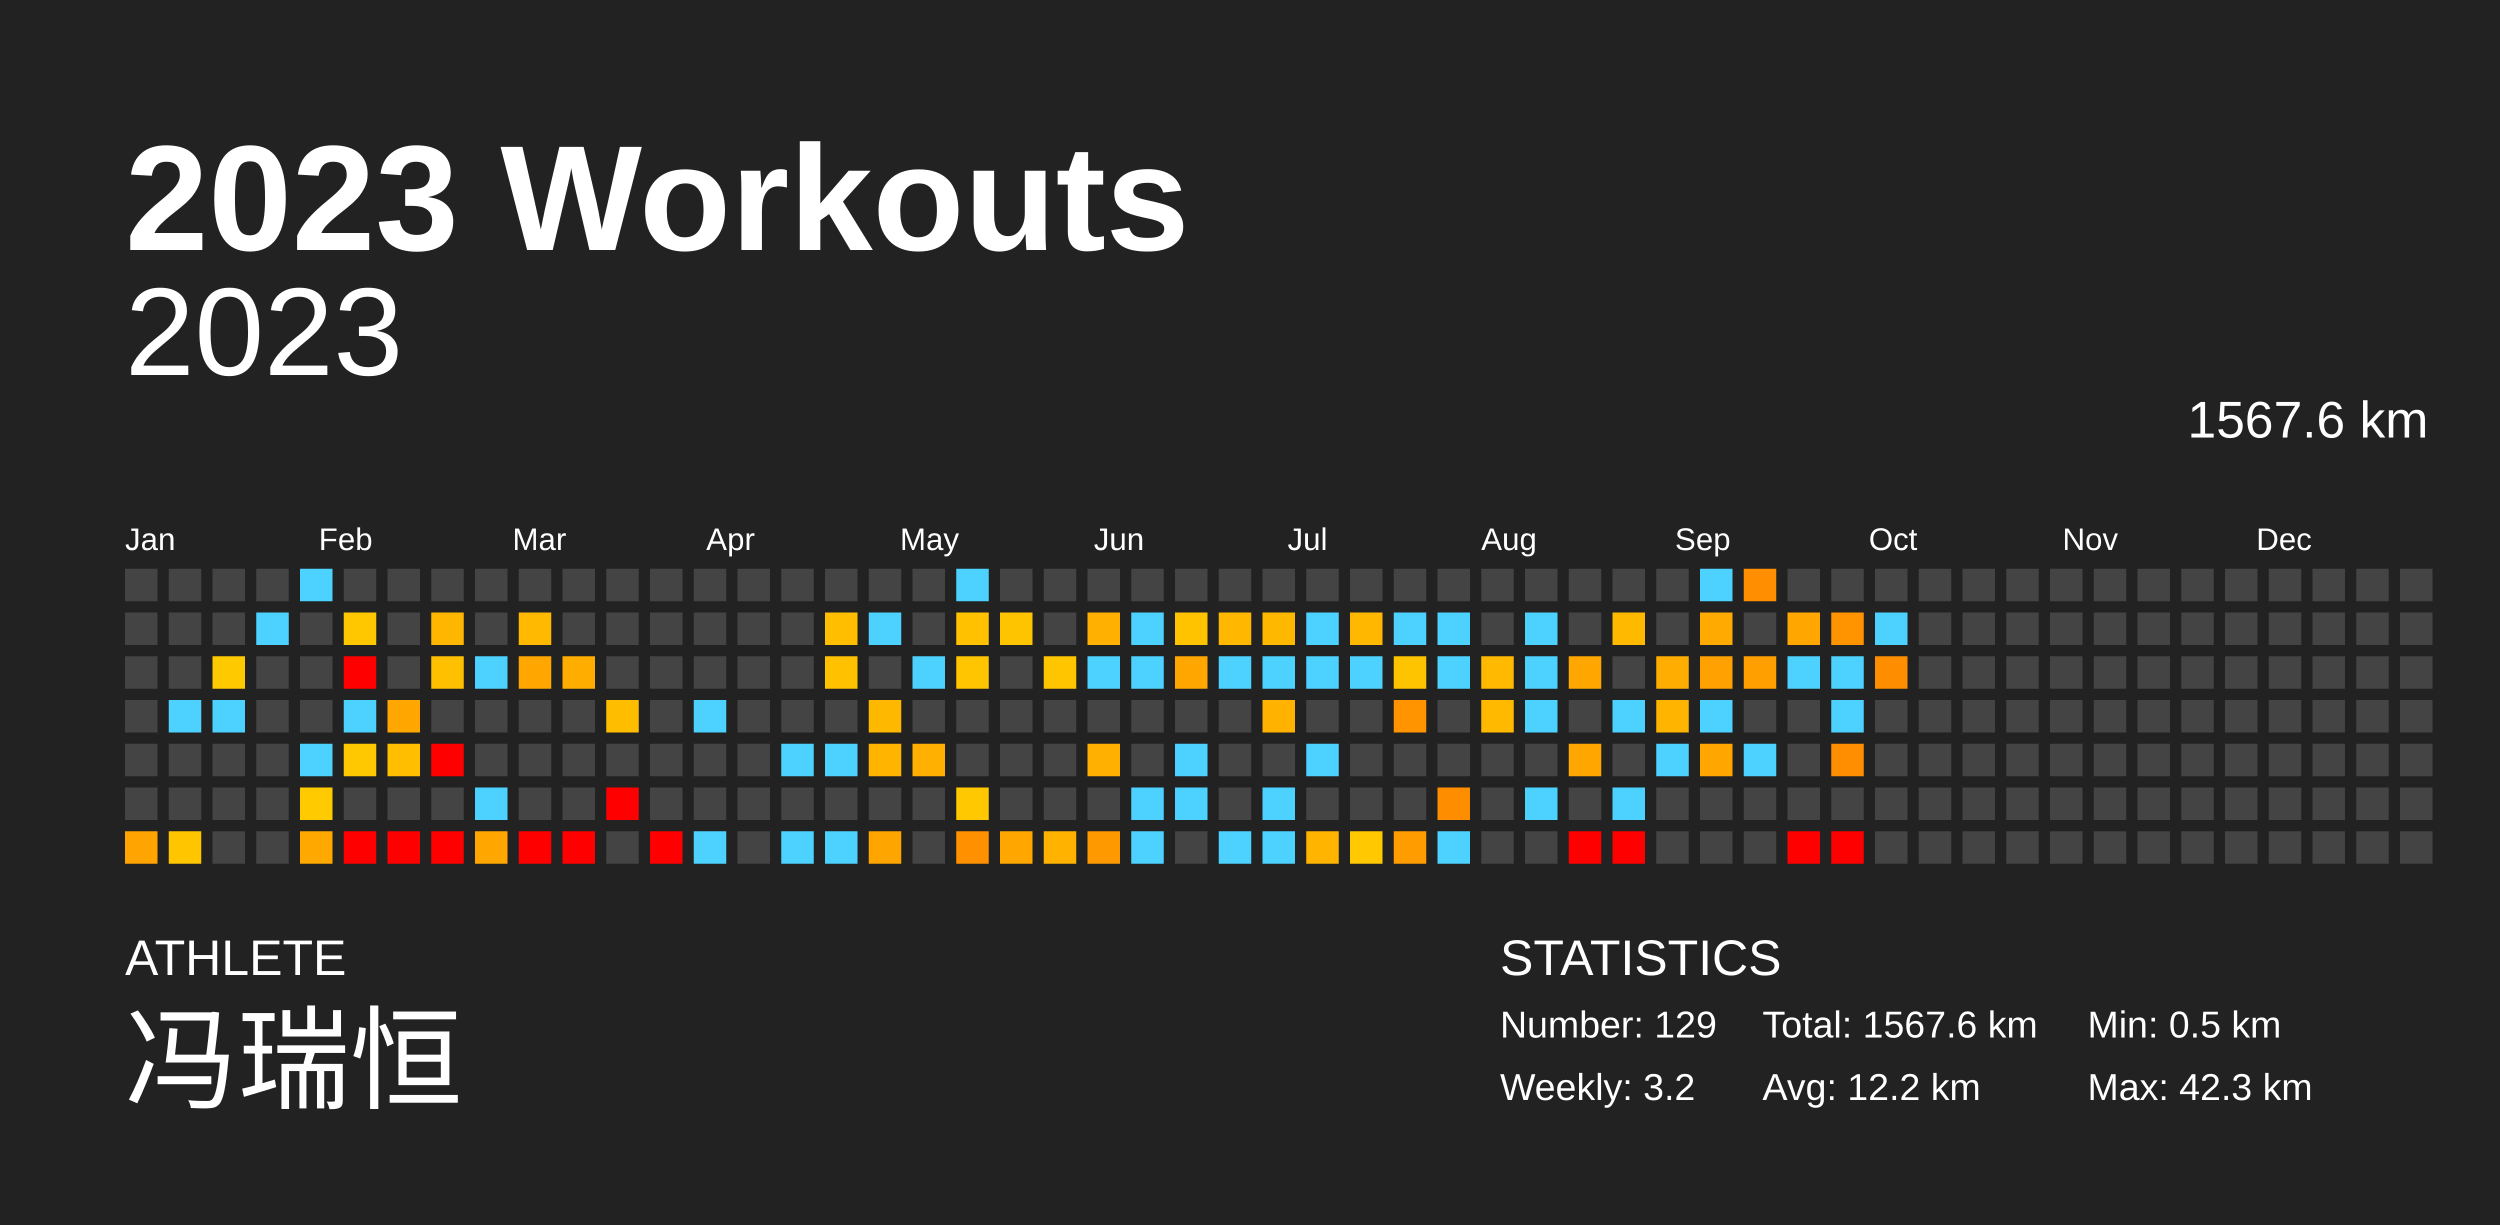
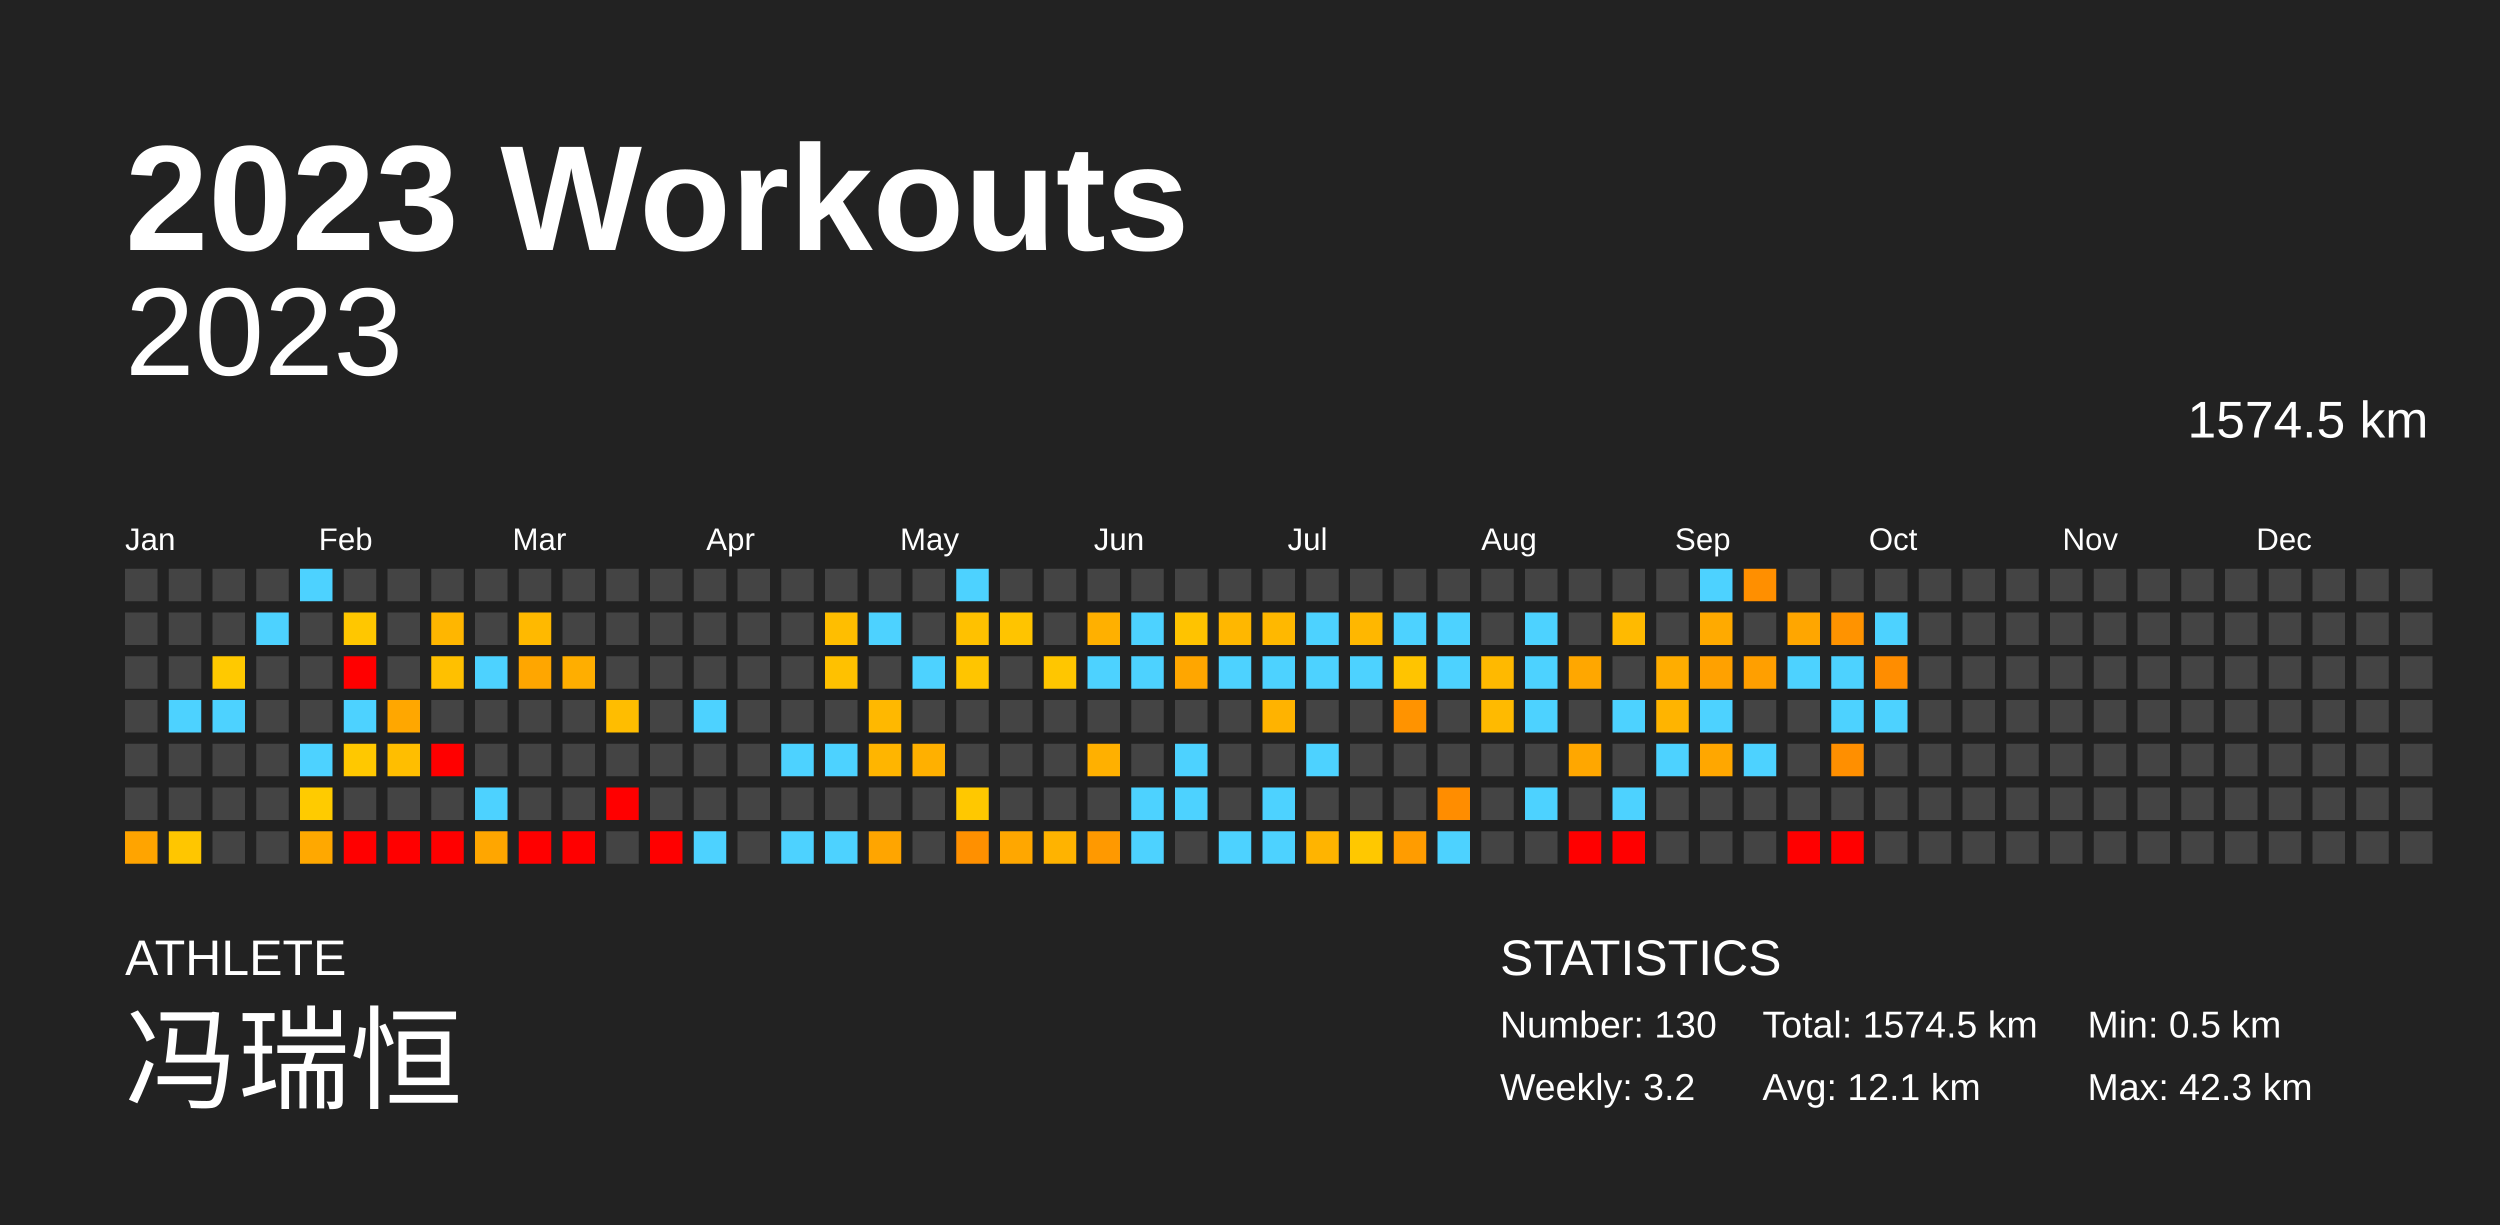
<svg xmlns="http://www.w3.org/2000/svg" baseProfile="full" height="98mm" version="1.1" viewBox="0,0,200,98" width="200mm">
  <defs />
  <rect fill="#222222" height="98" width="200" x="0" y="0" />
  <text fill="#FFFFFF" style="font-size:12px; font-family:Arial; font-weight:bold;" x="10" y="20">2023 Workouts</text>
  <text fill="#FFFFFF" style="font-size:4px; font-family:Arial" x="10" y="78">ATHLETE</text>
  <text fill="#FFFFFF" style="font-size:9px; font-family:Arial" x="10" y="88">冯瑞恒</text>
  <text fill="#FFFFFF" style="font-size:4px; font-family:Arial" x="120" y="78">STATISTICS</text>
-   <text fill="#FFFFFF" style="font-size:3px; font-family:Arial" x="120" y="83">Number: 129</text>
+   <text fill="#FFFFFF" style="font-size:3px; font-family:Arial" x="120" y="83">Number: 130</text>
  <text fill="#FFFFFF" style="font-size:3px; font-family:Arial" x="120" y="88">Weekly: 3.2</text>
-   <text fill="#FFFFFF" style="font-size:3px; font-family:Arial" x="141" y="83">Total: 1567.6 km</text>
-   <text fill="#FFFFFF" style="font-size:3px; font-family:Arial" x="141" y="88">Avg: 12.2 km</text>
+   <text fill="#FFFFFF" style="font-size:3px; font-family:Arial" x="141" y="83">Total: 1574.5 km</text>
+   <text fill="#FFFFFF" style="font-size:3px; font-family:Arial" x="141" y="88">Avg: 12.1 km</text>
  <text fill="#FFFFFF" style="font-size:3px; font-family:Arial" x="167" y="83">Min: 0.5 km</text>
  <text fill="#FFFFFF" style="font-size:3px; font-family:Arial" x="167" y="88">Max: 42.3 km</text>
  <text alignment-baseline="hanging" fill="#FFFFFF" style="font-size:10.0px; font-family:Arial;" x="10" y="30">2023</text>
-   <text alignment-baseline="hanging" fill="#FFFFFF" style="font-size:4.125px; font-family:Arial;" x="175" y="35">1567.6 km</text>
+   <text alignment-baseline="hanging" fill="#FFFFFF" style="font-size:4.125px; font-family:Arial;" x="175" y="35">1574.5 km</text>
  <text fill="#FFFFFF" style="font-size:2.5px; font-family:Arial" x="10.0" y="44">Jan</text>
  <text fill="#FFFFFF" style="font-size:2.5px; font-family:Arial" x="25.5" y="44">Feb</text>
  <text fill="#FFFFFF" style="font-size:2.5px; font-family:Arial" x="41.0" y="44">Mar</text>
  <text fill="#FFFFFF" style="font-size:2.5px; font-family:Arial" x="56.5" y="44">Apr</text>
  <text fill="#FFFFFF" style="font-size:2.5px; font-family:Arial" x="72.0" y="44">May</text>
  <text fill="#FFFFFF" style="font-size:2.5px; font-family:Arial" x="87.5" y="44">Jun</text>
  <text fill="#FFFFFF" style="font-size:2.5px; font-family:Arial" x="103.0" y="44">Jul</text>
  <text fill="#FFFFFF" style="font-size:2.5px; font-family:Arial" x="118.5" y="44">Aug</text>
  <text fill="#FFFFFF" style="font-size:2.5px; font-family:Arial" x="134.0" y="44">Sep</text>
  <text fill="#FFFFFF" style="font-size:2.5px; font-family:Arial" x="149.5" y="44">Oct</text>
  <text fill="#FFFFFF" style="font-size:2.5px; font-family:Arial" x="165.0" y="44">Nov</text>
  <text fill="#FFFFFF" style="font-size:2.5px; font-family:Arial" x="180.5" y="44">Dec</text>
  <rect fill="#444444" height="2.6" width="2.6" x="10.0" y="45.5" />
  <rect fill="#444444" height="2.6" width="2.6" x="10.0" y="49.0" />
  <rect fill="#444444" height="2.6" width="2.6" x="10.0" y="52.5" />
  <rect fill="#444444" height="2.6" width="2.6" x="10.0" y="56.0" />
  <rect fill="#444444" height="2.6" width="2.6" x="10.0" y="59.5" />
  <rect fill="#444444" height="2.6" width="2.6" x="10.0" y="63.0" />
  <rect fill="#ffa400" height="2.6" width="2.6" x="10.0" y="66.5" />
  <rect fill="#444444" height="2.6" width="2.6" x="13.5" y="45.5" />
  <rect fill="#444444" height="2.6" width="2.6" x="13.5" y="49.0" />
  <rect fill="#444444" height="2.6" width="2.6" x="13.5" y="52.5" />
  <rect fill="#4dd2ff" height="2.6" width="2.6" x="13.5" y="56.0" />
  <rect fill="#444444" height="2.6" width="2.6" x="13.5" y="59.5" />
  <rect fill="#444444" height="2.6" width="2.6" x="13.5" y="63.0" />
  <rect fill="#ffc600" height="2.6" width="2.6" x="13.5" y="66.5" />
  <rect fill="#444444" height="2.6" width="2.6" x="17.0" y="45.5" />
  <rect fill="#444444" height="2.6" width="2.6" x="17.0" y="49.0" />
  <rect fill="#ffc900" height="2.6" width="2.6" x="17.0" y="52.5" />
  <rect fill="#4dd2ff" height="2.6" width="2.6" x="17.0" y="56.0" />
  <rect fill="#444444" height="2.6" width="2.6" x="17.0" y="59.5" />
  <rect fill="#444444" height="2.6" width="2.6" x="17.0" y="63.0" />
  <rect fill="#444444" height="2.6" width="2.6" x="17.0" y="66.5" />
  <rect fill="#444444" height="2.6" width="2.6" x="20.5" y="45.5" />
  <rect fill="#4dd2ff" height="2.6" width="2.6" x="20.5" y="49.0" />
  <rect fill="#444444" height="2.6" width="2.6" x="20.5" y="52.5" />
  <rect fill="#444444" height="2.6" width="2.6" x="20.5" y="56.0" />
  <rect fill="#444444" height="2.6" width="2.6" x="20.5" y="59.5" />
  <rect fill="#444444" height="2.6" width="2.6" x="20.5" y="63.0" />
  <rect fill="#444444" height="2.6" width="2.6" x="20.5" y="66.5" />
  <rect fill="#4dd2ff" height="2.6" width="2.6" x="24.0" y="45.5" />
  <rect fill="#444444" height="2.6" width="2.6" x="24.0" y="49.0" />
  <rect fill="#444444" height="2.6" width="2.6" x="24.0" y="52.5" />
  <rect fill="#444444" height="2.6" width="2.6" x="24.0" y="56.0" />
  <rect fill="#4dd2ff" height="2.6" width="2.6" x="24.0" y="59.5" />
  <rect fill="#ffcb00" height="2.6" width="2.6" x="24.0" y="63.0" />
  <rect fill="#ffa800" height="2.6" width="2.6" x="24.0" y="66.5" />
  <rect fill="#444444" height="2.6" width="2.6" x="27.5" y="45.5" />
  <rect fill="#ffc700" height="2.6" width="2.6" x="27.5" y="49.0" />
  <rect fill="red" height="2.6" width="2.6" x="27.5" y="52.5" />
  <rect fill="#4dd2ff" height="2.6" width="2.6" x="27.5" y="56.0" />
  <rect fill="#ffc800" height="2.6" width="2.6" x="27.5" y="59.5" />
  <rect fill="#444444" height="2.6" width="2.6" x="27.5" y="63.0" />
  <rect fill="red" height="2.6" width="2.6" x="27.5" y="66.5" />
  <rect fill="#444444" height="2.6" width="2.6" x="31.0" y="45.5" />
  <rect fill="#444444" height="2.6" width="2.6" x="31.0" y="49.0" />
  <rect fill="#444444" height="2.6" width="2.6" x="31.0" y="52.5" />
  <rect fill="#ffa700" height="2.6" width="2.6" x="31.0" y="56.0" />
  <rect fill="#ffbe00" height="2.6" width="2.6" x="31.0" y="59.5" />
  <rect fill="#444444" height="2.6" width="2.6" x="31.0" y="63.0" />
  <rect fill="red" height="2.6" width="2.6" x="31.0" y="66.5" />
  <rect fill="#444444" height="2.6" width="2.6" x="34.5" y="45.5" />
  <rect fill="#ffb600" height="2.6" width="2.6" x="34.5" y="49.0" />
  <rect fill="#ffc000" height="2.6" width="2.6" x="34.5" y="52.5" />
  <rect fill="#444444" height="2.6" width="2.6" x="34.5" y="56.0" />
  <rect fill="red" height="2.6" width="2.6" x="34.5" y="59.5" />
  <rect fill="#444444" height="2.6" width="2.6" x="34.5" y="63.0" />
  <rect fill="red" height="2.6" width="2.6" x="34.5" y="66.5" />
  <rect fill="#444444" height="2.6" width="2.6" x="38.0" y="45.5" />
  <rect fill="#444444" height="2.6" width="2.6" x="38.0" y="49.0" />
  <rect fill="#4dd2ff" height="2.6" width="2.6" x="38.0" y="52.5" />
  <rect fill="#444444" height="2.6" width="2.6" x="38.0" y="56.0" />
  <rect fill="#444444" height="2.6" width="2.6" x="38.0" y="59.5" />
  <rect fill="#4dd2ff" height="2.6" width="2.6" x="38.0" y="63.0" />
  <rect fill="#ffa600" height="2.6" width="2.6" x="38.0" y="66.5" />
  <rect fill="#444444" height="2.6" width="2.6" x="41.5" y="45.5" />
  <rect fill="#ffb900" height="2.6" width="2.6" x="41.5" y="49.0" />
  <rect fill="#ffa600" height="2.6" width="2.6" x="41.5" y="52.5" />
  <rect fill="#444444" height="2.6" width="2.6" x="41.5" y="56.0" />
  <rect fill="#444444" height="2.6" width="2.6" x="41.5" y="59.5" />
  <rect fill="#444444" height="2.6" width="2.6" x="41.5" y="63.0" />
  <rect fill="red" height="2.6" width="2.6" x="41.5" y="66.5" />
  <rect fill="#444444" height="2.6" width="2.6" x="45.0" y="45.5" />
  <rect fill="#444444" height="2.6" width="2.6" x="45.0" y="49.0" />
  <rect fill="#ffae00" height="2.6" width="2.6" x="45.0" y="52.5" />
  <rect fill="#444444" height="2.6" width="2.6" x="45.0" y="56.0" />
  <rect fill="#444444" height="2.6" width="2.6" x="45.0" y="59.5" />
  <rect fill="#444444" height="2.6" width="2.6" x="45.0" y="63.0" />
  <rect fill="red" height="2.6" width="2.6" x="45.0" y="66.5" />
  <rect fill="#444444" height="2.6" width="2.6" x="48.5" y="45.5" />
  <rect fill="#444444" height="2.6" width="2.6" x="48.5" y="49.0" />
  <rect fill="#444444" height="2.6" width="2.6" x="48.5" y="52.5" />
  <rect fill="#ffbd00" height="2.6" width="2.6" x="48.5" y="56.0" />
  <rect fill="#444444" height="2.6" width="2.6" x="48.5" y="59.5" />
  <rect fill="red" height="2.6" width="2.6" x="48.5" y="63.0" />
  <rect fill="#444444" height="2.6" width="2.6" x="48.5" y="66.5" />
  <rect fill="#444444" height="2.6" width="2.6" x="52.0" y="45.5" />
  <rect fill="#444444" height="2.6" width="2.6" x="52.0" y="49.0" />
  <rect fill="#444444" height="2.6" width="2.6" x="52.0" y="52.5" />
  <rect fill="#444444" height="2.6" width="2.6" x="52.0" y="56.0" />
  <rect fill="#444444" height="2.6" width="2.6" x="52.0" y="59.5" />
  <rect fill="#444444" height="2.6" width="2.6" x="52.0" y="63.0" />
  <rect fill="red" height="2.6" width="2.6" x="52.0" y="66.5" />
  <rect fill="#444444" height="2.6" width="2.6" x="55.5" y="45.5" />
  <rect fill="#444444" height="2.6" width="2.6" x="55.5" y="49.0" />
  <rect fill="#444444" height="2.6" width="2.6" x="55.5" y="52.5" />
  <rect fill="#4dd2ff" height="2.6" width="2.6" x="55.5" y="56.0" />
  <rect fill="#444444" height="2.6" width="2.6" x="55.5" y="59.5" />
  <rect fill="#444444" height="2.6" width="2.6" x="55.5" y="63.0" />
  <rect fill="#4dd2ff" height="2.6" width="2.6" x="55.5" y="66.5" />
  <rect fill="#444444" height="2.6" width="2.6" x="59.0" y="45.5" />
  <rect fill="#444444" height="2.6" width="2.6" x="59.0" y="49.0" />
  <rect fill="#444444" height="2.6" width="2.6" x="59.0" y="52.5" />
  <rect fill="#444444" height="2.6" width="2.6" x="59.0" y="56.0" />
  <rect fill="#444444" height="2.6" width="2.6" x="59.0" y="59.5" />
  <rect fill="#444444" height="2.6" width="2.6" x="59.0" y="63.0" />
  <rect fill="#444444" height="2.6" width="2.6" x="59.0" y="66.5" />
  <rect fill="#444444" height="2.6" width="2.6" x="62.5" y="45.5" />
  <rect fill="#444444" height="2.6" width="2.6" x="62.5" y="49.0" />
  <rect fill="#444444" height="2.6" width="2.6" x="62.5" y="52.5" />
  <rect fill="#444444" height="2.6" width="2.6" x="62.5" y="56.0" />
  <rect fill="#4dd2ff" height="2.6" width="2.6" x="62.5" y="59.5" />
  <rect fill="#444444" height="2.6" width="2.6" x="62.5" y="63.0" />
  <rect fill="#4dd2ff" height="2.6" width="2.6" x="62.5" y="66.5" />
  <rect fill="#444444" height="2.6" width="2.6" x="66.0" y="45.5" />
  <rect fill="#ffbe00" height="2.6" width="2.6" x="66.0" y="49.0" />
  <rect fill="#ffc100" height="2.6" width="2.6" x="66.0" y="52.5" />
  <rect fill="#444444" height="2.6" width="2.6" x="66.0" y="56.0" />
  <rect fill="#4dd2ff" height="2.6" width="2.6" x="66.0" y="59.5" />
  <rect fill="#444444" height="2.6" width="2.6" x="66.0" y="63.0" />
  <rect fill="#4dd2ff" height="2.6" width="2.6" x="66.0" y="66.5" />
  <rect fill="#444444" height="2.6" width="2.6" x="69.5" y="45.5" />
  <rect fill="#4dd2ff" height="2.6" width="2.6" x="69.5" y="49.0" />
  <rect fill="#444444" height="2.6" width="2.6" x="69.5" y="52.5" />
  <rect fill="#ffb800" height="2.6" width="2.6" x="69.5" y="56.0" />
  <rect fill="#ffb500" height="2.6" width="2.6" x="69.5" y="59.5" />
  <rect fill="#444444" height="2.6" width="2.6" x="69.5" y="63.0" />
  <rect fill="#ffa500" height="2.6" width="2.6" x="69.5" y="66.5" />
  <rect fill="#444444" height="2.6" width="2.6" x="73.0" y="45.5" />
  <rect fill="#444444" height="2.6" width="2.6" x="73.0" y="49.0" />
  <rect fill="#4dd2ff" height="2.6" width="2.6" x="73.0" y="52.5" />
  <rect fill="#444444" height="2.6" width="2.6" x="73.0" y="56.0" />
  <rect fill="#ffb000" height="2.6" width="2.6" x="73.0" y="59.5" />
  <rect fill="#444444" height="2.6" width="2.6" x="73.0" y="63.0" />
  <rect fill="#444444" height="2.6" width="2.6" x="73.0" y="66.5" />
  <rect fill="#4dd2ff" height="2.6" width="2.6" x="76.5" y="45.5" />
  <rect fill="#ffc100" height="2.6" width="2.6" x="76.5" y="49.0" />
  <rect fill="#ffc500" height="2.6" width="2.6" x="76.5" y="52.5" />
  <rect fill="#444444" height="2.6" width="2.6" x="76.5" y="56.0" />
  <rect fill="#444444" height="2.6" width="2.6" x="76.5" y="59.5" />
  <rect fill="#ffc800" height="2.6" width="2.6" x="76.5" y="63.0" />
  <rect fill="#ff9000" height="2.6" width="2.6" x="76.5" y="66.5" />
  <rect fill="#444444" height="2.6" width="2.6" x="80.0" y="45.5" />
  <rect fill="#ffc400" height="2.6" width="2.6" x="80.0" y="49.0" />
  <rect fill="#444444" height="2.6" width="2.6" x="80.0" y="52.5" />
  <rect fill="#444444" height="2.6" width="2.6" x="80.0" y="56.0" />
  <rect fill="#444444" height="2.6" width="2.6" x="80.0" y="59.5" />
  <rect fill="#444444" height="2.6" width="2.6" x="80.0" y="63.0" />
  <rect fill="#ffa700" height="2.6" width="2.6" x="80.0" y="66.5" />
  <rect fill="#444444" height="2.6" width="2.6" x="83.5" y="45.5" />
  <rect fill="#444444" height="2.6" width="2.6" x="83.5" y="49.0" />
  <rect fill="#ffc600" height="2.6" width="2.6" x="83.5" y="52.5" />
  <rect fill="#444444" height="2.6" width="2.6" x="83.5" y="56.0" />
  <rect fill="#444444" height="2.6" width="2.6" x="83.5" y="59.5" />
  <rect fill="#444444" height="2.6" width="2.6" x="83.5" y="63.0" />
  <rect fill="#ffb300" height="2.6" width="2.6" x="83.5" y="66.5" />
  <rect fill="#444444" height="2.6" width="2.6" x="87.0" y="45.5" />
  <rect fill="#ffb000" height="2.6" width="2.6" x="87.0" y="49.0" />
  <rect fill="#4dd2ff" height="2.6" width="2.6" x="87.0" y="52.5" />
  <rect fill="#444444" height="2.6" width="2.6" x="87.0" y="56.0" />
  <rect fill="#ffb000" height="2.6" width="2.6" x="87.0" y="59.5" />
  <rect fill="#444444" height="2.6" width="2.6" x="87.0" y="63.0" />
  <rect fill="#ff9900" height="2.6" width="2.6" x="87.0" y="66.5" />
  <rect fill="#444444" height="2.6" width="2.6" x="90.5" y="45.5" />
  <rect fill="#4dd2ff" height="2.6" width="2.6" x="90.5" y="49.0" />
  <rect fill="#4dd2ff" height="2.6" width="2.6" x="90.5" y="52.5" />
  <rect fill="#444444" height="2.6" width="2.6" x="90.5" y="56.0" />
  <rect fill="#444444" height="2.6" width="2.6" x="90.5" y="59.5" />
  <rect fill="#4dd2ff" height="2.6" width="2.6" x="90.5" y="63.0" />
  <rect fill="#4dd2ff" height="2.6" width="2.6" x="90.5" y="66.5" />
  <rect fill="#444444" height="2.6" width="2.6" x="94.0" y="45.5" />
  <rect fill="#ffc300" height="2.6" width="2.6" x="94.0" y="49.0" />
  <rect fill="#ffa600" height="2.6" width="2.6" x="94.0" y="52.5" />
  <rect fill="#444444" height="2.6" width="2.6" x="94.0" y="56.0" />
  <rect fill="#4dd2ff" height="2.6" width="2.6" x="94.0" y="59.5" />
  <rect fill="#4dd2ff" height="2.6" width="2.6" x="94.0" y="63.0" />
  <rect fill="#444444" height="2.6" width="2.6" x="94.0" y="66.5" />
  <rect fill="#444444" height="2.6" width="2.6" x="97.5" y="45.5" />
  <rect fill="#ffb700" height="2.6" width="2.6" x="97.5" y="49.0" />
  <rect fill="#4dd2ff" height="2.6" width="2.6" x="97.5" y="52.5" />
  <rect fill="#444444" height="2.6" width="2.6" x="97.5" y="56.0" />
  <rect fill="#444444" height="2.6" width="2.6" x="97.5" y="59.5" />
  <rect fill="#444444" height="2.6" width="2.6" x="97.5" y="63.0" />
  <rect fill="#4dd2ff" height="2.6" width="2.6" x="97.5" y="66.5" />
  <rect fill="#444444" height="2.6" width="2.6" x="101.0" y="45.5" />
  <rect fill="#ffb800" height="2.6" width="2.6" x="101.0" y="49.0" />
  <rect fill="#4dd2ff" height="2.6" width="2.6" x="101.0" y="52.5" />
  <rect fill="#ffb300" height="2.6" width="2.6" x="101.0" y="56.0" />
  <rect fill="#444444" height="2.6" width="2.6" x="101.0" y="59.5" />
  <rect fill="#4dd2ff" height="2.6" width="2.6" x="101.0" y="63.0" />
  <rect fill="#4dd2ff" height="2.6" width="2.6" x="101.0" y="66.5" />
  <rect fill="#444444" height="2.6" width="2.6" x="104.5" y="45.5" />
  <rect fill="#4dd2ff" height="2.6" width="2.6" x="104.5" y="49.0" />
  <rect fill="#4dd2ff" height="2.6" width="2.6" x="104.5" y="52.5" />
  <rect fill="#444444" height="2.6" width="2.6" x="104.5" y="56.0" />
  <rect fill="#4dd2ff" height="2.6" width="2.6" x="104.5" y="59.5" />
  <rect fill="#444444" height="2.6" width="2.6" x="104.5" y="63.0" />
  <rect fill="#ffb400" height="2.6" width="2.6" x="104.5" y="66.5" />
  <rect fill="#444444" height="2.6" width="2.6" x="108.0" y="45.5" />
  <rect fill="#ffb700" height="2.6" width="2.6" x="108.0" y="49.0" />
  <rect fill="#4dd2ff" height="2.6" width="2.6" x="108.0" y="52.5" />
  <rect fill="#444444" height="2.6" width="2.6" x="108.0" y="56.0" />
  <rect fill="#444444" height="2.6" width="2.6" x="108.0" y="59.5" />
  <rect fill="#444444" height="2.6" width="2.6" x="108.0" y="63.0" />
  <rect fill="#ffc800" height="2.6" width="2.6" x="108.0" y="66.5" />
  <rect fill="#444444" height="2.6" width="2.6" x="111.5" y="45.5" />
  <rect fill="#4dd2ff" height="2.6" width="2.6" x="111.5" y="49.0" />
  <rect fill="#ffc400" height="2.6" width="2.6" x="111.5" y="52.5" />
  <rect fill="#ff9300" height="2.6" width="2.6" x="111.5" y="56.0" />
  <rect fill="#444444" height="2.6" width="2.6" x="111.5" y="59.5" />
  <rect fill="#444444" height="2.6" width="2.6" x="111.5" y="63.0" />
  <rect fill="#ff9c00" height="2.6" width="2.6" x="111.5" y="66.5" />
  <rect fill="#444444" height="2.6" width="2.6" x="115.0" y="45.5" />
  <rect fill="#4dd2ff" height="2.6" width="2.6" x="115.0" y="49.0" />
  <rect fill="#4dd2ff" height="2.6" width="2.6" x="115.0" y="52.5" />
  <rect fill="#444444" height="2.6" width="2.6" x="115.0" y="56.0" />
  <rect fill="#444444" height="2.6" width="2.6" x="115.0" y="59.5" />
  <rect fill="#ff8d00" height="2.6" width="2.6" x="115.0" y="63.0" />
  <rect fill="#4dd2ff" height="2.6" width="2.6" x="115.0" y="66.5" />
  <rect fill="#444444" height="2.6" width="2.6" x="118.5" y="45.5" />
  <rect fill="#444444" height="2.6" width="2.6" x="118.5" y="49.0" />
  <rect fill="#ffb900" height="2.6" width="2.6" x="118.5" y="52.5" />
  <rect fill="#ffba00" height="2.6" width="2.6" x="118.5" y="56.0" />
  <rect fill="#444444" height="2.6" width="2.6" x="118.5" y="59.5" />
  <rect fill="#444444" height="2.6" width="2.6" x="118.5" y="63.0" />
  <rect fill="#444444" height="2.6" width="2.6" x="118.5" y="66.5" />
  <rect fill="#444444" height="2.6" width="2.6" x="122.0" y="45.5" />
  <rect fill="#4dd2ff" height="2.6" width="2.6" x="122.0" y="49.0" />
  <rect fill="#4dd2ff" height="2.6" width="2.6" x="122.0" y="52.5" />
  <rect fill="#4dd2ff" height="2.6" width="2.6" x="122.0" y="56.0" />
  <rect fill="#444444" height="2.6" width="2.6" x="122.0" y="59.5" />
  <rect fill="#4dd2ff" height="2.6" width="2.6" x="122.0" y="63.0" />
  <rect fill="#444444" height="2.6" width="2.6" x="122.0" y="66.5" />
  <rect fill="#444444" height="2.6" width="2.6" x="125.5" y="45.5" />
  <rect fill="#444444" height="2.6" width="2.6" x="125.5" y="49.0" />
  <rect fill="#ffa700" height="2.6" width="2.6" x="125.5" y="52.5" />
  <rect fill="#444444" height="2.6" width="2.6" x="125.5" y="56.0" />
  <rect fill="#ffa700" height="2.6" width="2.6" x="125.5" y="59.5" />
  <rect fill="#444444" height="2.6" width="2.6" x="125.5" y="63.0" />
  <rect fill="red" height="2.6" width="2.6" x="125.5" y="66.5" />
  <rect fill="#444444" height="2.6" width="2.6" x="129.0" y="45.5" />
  <rect fill="#ffba00" height="2.6" width="2.6" x="129.0" y="49.0" />
  <rect fill="#444444" height="2.6" width="2.6" x="129.0" y="52.5" />
  <rect fill="#4dd2ff" height="2.6" width="2.6" x="129.0" y="56.0" />
  <rect fill="#444444" height="2.6" width="2.6" x="129.0" y="59.5" />
  <rect fill="#4dd2ff" height="2.6" width="2.6" x="129.0" y="63.0" />
  <rect fill="red" height="2.6" width="2.6" x="129.0" y="66.5" />
  <rect fill="#444444" height="2.6" width="2.6" x="132.5" y="45.5" />
  <rect fill="#444444" height="2.6" width="2.6" x="132.5" y="49.0" />
  <rect fill="#ffad00" height="2.6" width="2.6" x="132.5" y="52.5" />
  <rect fill="#ffb400" height="2.6" width="2.6" x="132.5" y="56.0" />
  <rect fill="#4dd2ff" height="2.6" width="2.6" x="132.5" y="59.5" />
  <rect fill="#444444" height="2.6" width="2.6" x="132.5" y="63.0" />
  <rect fill="#444444" height="2.6" width="2.6" x="132.5" y="66.5" />
  <rect fill="#4dd2ff" height="2.6" width="2.6" x="136.0" y="45.5" />
  <rect fill="#ffaa00" height="2.6" width="2.6" x="136.0" y="49.0" />
  <rect fill="#ffa100" height="2.6" width="2.6" x="136.0" y="52.5" />
  <rect fill="#4dd2ff" height="2.6" width="2.6" x="136.0" y="56.0" />
  <rect fill="#ffa700" height="2.6" width="2.6" x="136.0" y="59.5" />
  <rect fill="#444444" height="2.6" width="2.6" x="136.0" y="63.0" />
  <rect fill="#444444" height="2.6" width="2.6" x="136.0" y="66.5" />
  <rect fill="#ff8f00" height="2.6" width="2.6" x="139.5" y="45.5" />
  <rect fill="#444444" height="2.6" width="2.6" x="139.5" y="49.0" />
  <rect fill="#ff9f00" height="2.6" width="2.6" x="139.5" y="52.5" />
  <rect fill="#444444" height="2.6" width="2.6" x="139.5" y="56.0" />
  <rect fill="#4dd2ff" height="2.6" width="2.6" x="139.5" y="59.5" />
  <rect fill="#444444" height="2.6" width="2.6" x="139.5" y="63.0" />
  <rect fill="#444444" height="2.6" width="2.6" x="139.5" y="66.5" />
  <rect fill="#444444" height="2.6" width="2.6" x="143.0" y="45.5" />
  <rect fill="#ffa600" height="2.6" width="2.6" x="143.0" y="49.0" />
  <rect fill="#4dd2ff" height="2.6" width="2.6" x="143.0" y="52.5" />
  <rect fill="#444444" height="2.6" width="2.6" x="143.0" y="56.0" />
  <rect fill="#444444" height="2.6" width="2.6" x="143.0" y="59.5" />
  <rect fill="#444444" height="2.6" width="2.6" x="143.0" y="63.0" />
  <rect fill="red" height="2.6" width="2.6" x="143.0" y="66.5" />
  <rect fill="#444444" height="2.6" width="2.6" x="146.5" y="45.5" />
  <rect fill="#ff9300" height="2.6" width="2.6" x="146.5" y="49.0" />
  <rect fill="#4dd2ff" height="2.6" width="2.6" x="146.5" y="52.5" />
  <rect fill="#4dd2ff" height="2.6" width="2.6" x="146.5" y="56.0" />
  <rect fill="#ff8f00" height="2.6" width="2.6" x="146.5" y="59.5" />
  <rect fill="#444444" height="2.6" width="2.6" x="146.5" y="63.0" />
  <rect fill="red" height="2.6" width="2.6" x="146.5" y="66.5" />
  <rect fill="#444444" height="2.6" width="2.6" x="150.0" y="45.5" />
  <rect fill="#4dd2ff" height="2.6" width="2.6" x="150.0" y="49.0" />
  <rect fill="#ff8d00" height="2.6" width="2.6" x="150.0" y="52.5" />
-   <rect fill="#444444" height="2.6" width="2.6" x="150.0" y="56.0" />
+   <rect fill="#4dd2ff" height="2.6" width="2.6" x="150.0" y="56.0" />
  <rect fill="#444444" height="2.6" width="2.6" x="150.0" y="59.5" />
  <rect fill="#444444" height="2.6" width="2.6" x="150.0" y="63.0" />
  <rect fill="#444444" height="2.6" width="2.6" x="150.0" y="66.5" />
  <rect fill="#444444" height="2.6" width="2.6" x="153.5" y="45.5" />
  <rect fill="#444444" height="2.6" width="2.6" x="153.5" y="49.0" />
  <rect fill="#444444" height="2.6" width="2.6" x="153.5" y="52.5" />
  <rect fill="#444444" height="2.6" width="2.6" x="153.5" y="56.0" />
  <rect fill="#444444" height="2.6" width="2.6" x="153.5" y="59.5" />
  <rect fill="#444444" height="2.6" width="2.6" x="153.5" y="63.0" />
  <rect fill="#444444" height="2.6" width="2.6" x="153.5" y="66.5" />
  <rect fill="#444444" height="2.6" width="2.6" x="157.0" y="45.5" />
  <rect fill="#444444" height="2.6" width="2.6" x="157.0" y="49.0" />
  <rect fill="#444444" height="2.6" width="2.6" x="157.0" y="52.5" />
  <rect fill="#444444" height="2.6" width="2.6" x="157.0" y="56.0" />
  <rect fill="#444444" height="2.6" width="2.6" x="157.0" y="59.5" />
  <rect fill="#444444" height="2.6" width="2.6" x="157.0" y="63.0" />
  <rect fill="#444444" height="2.6" width="2.6" x="157.0" y="66.5" />
  <rect fill="#444444" height="2.6" width="2.6" x="160.5" y="45.5" />
  <rect fill="#444444" height="2.6" width="2.6" x="160.5" y="49.0" />
  <rect fill="#444444" height="2.6" width="2.6" x="160.5" y="52.5" />
  <rect fill="#444444" height="2.6" width="2.6" x="160.5" y="56.0" />
  <rect fill="#444444" height="2.6" width="2.6" x="160.5" y="59.5" />
  <rect fill="#444444" height="2.6" width="2.6" x="160.5" y="63.0" />
  <rect fill="#444444" height="2.6" width="2.6" x="160.5" y="66.5" />
  <rect fill="#444444" height="2.6" width="2.6" x="164.0" y="45.5" />
  <rect fill="#444444" height="2.6" width="2.6" x="164.0" y="49.0" />
  <rect fill="#444444" height="2.6" width="2.6" x="164.0" y="52.5" />
  <rect fill="#444444" height="2.6" width="2.6" x="164.0" y="56.0" />
  <rect fill="#444444" height="2.6" width="2.6" x="164.0" y="59.5" />
  <rect fill="#444444" height="2.6" width="2.6" x="164.0" y="63.0" />
  <rect fill="#444444" height="2.6" width="2.6" x="164.0" y="66.5" />
  <rect fill="#444444" height="2.6" width="2.6" x="167.5" y="45.5" />
  <rect fill="#444444" height="2.6" width="2.6" x="167.5" y="49.0" />
  <rect fill="#444444" height="2.6" width="2.6" x="167.5" y="52.5" />
  <rect fill="#444444" height="2.6" width="2.6" x="167.5" y="56.0" />
  <rect fill="#444444" height="2.6" width="2.6" x="167.5" y="59.5" />
  <rect fill="#444444" height="2.6" width="2.6" x="167.5" y="63.0" />
  <rect fill="#444444" height="2.6" width="2.6" x="167.5" y="66.5" />
  <rect fill="#444444" height="2.6" width="2.6" x="171.0" y="45.5" />
  <rect fill="#444444" height="2.6" width="2.6" x="171.0" y="49.0" />
  <rect fill="#444444" height="2.6" width="2.6" x="171.0" y="52.5" />
  <rect fill="#444444" height="2.6" width="2.6" x="171.0" y="56.0" />
  <rect fill="#444444" height="2.6" width="2.6" x="171.0" y="59.5" />
  <rect fill="#444444" height="2.6" width="2.6" x="171.0" y="63.0" />
  <rect fill="#444444" height="2.6" width="2.6" x="171.0" y="66.5" />
  <rect fill="#444444" height="2.6" width="2.6" x="174.5" y="45.5" />
  <rect fill="#444444" height="2.6" width="2.6" x="174.5" y="49.0" />
  <rect fill="#444444" height="2.6" width="2.6" x="174.5" y="52.5" />
  <rect fill="#444444" height="2.6" width="2.6" x="174.5" y="56.0" />
  <rect fill="#444444" height="2.6" width="2.6" x="174.5" y="59.5" />
  <rect fill="#444444" height="2.6" width="2.6" x="174.5" y="63.0" />
  <rect fill="#444444" height="2.6" width="2.6" x="174.5" y="66.5" />
  <rect fill="#444444" height="2.6" width="2.6" x="178.0" y="45.5" />
  <rect fill="#444444" height="2.6" width="2.6" x="178.0" y="49.0" />
  <rect fill="#444444" height="2.6" width="2.6" x="178.0" y="52.5" />
  <rect fill="#444444" height="2.6" width="2.6" x="178.0" y="56.0" />
  <rect fill="#444444" height="2.6" width="2.6" x="178.0" y="59.5" />
  <rect fill="#444444" height="2.6" width="2.6" x="178.0" y="63.0" />
  <rect fill="#444444" height="2.6" width="2.6" x="178.0" y="66.5" />
  <rect fill="#444444" height="2.6" width="2.6" x="181.5" y="45.5" />
  <rect fill="#444444" height="2.6" width="2.6" x="181.5" y="49.0" />
  <rect fill="#444444" height="2.6" width="2.6" x="181.5" y="52.5" />
  <rect fill="#444444" height="2.6" width="2.6" x="181.5" y="56.0" />
  <rect fill="#444444" height="2.6" width="2.6" x="181.5" y="59.5" />
  <rect fill="#444444" height="2.6" width="2.6" x="181.5" y="63.0" />
  <rect fill="#444444" height="2.6" width="2.6" x="181.5" y="66.5" />
  <rect fill="#444444" height="2.6" width="2.6" x="185.0" y="45.5" />
  <rect fill="#444444" height="2.6" width="2.6" x="185.0" y="49.0" />
  <rect fill="#444444" height="2.6" width="2.6" x="185.0" y="52.5" />
  <rect fill="#444444" height="2.6" width="2.6" x="185.0" y="56.0" />
  <rect fill="#444444" height="2.6" width="2.6" x="185.0" y="59.5" />
  <rect fill="#444444" height="2.6" width="2.6" x="185.0" y="63.0" />
  <rect fill="#444444" height="2.6" width="2.6" x="185.0" y="66.5" />
  <rect fill="#444444" height="2.6" width="2.6" x="188.5" y="45.5" />
  <rect fill="#444444" height="2.6" width="2.6" x="188.5" y="49.0" />
  <rect fill="#444444" height="2.6" width="2.6" x="188.5" y="52.5" />
  <rect fill="#444444" height="2.6" width="2.6" x="188.5" y="56.0" />
  <rect fill="#444444" height="2.6" width="2.6" x="188.5" y="59.5" />
  <rect fill="#444444" height="2.6" width="2.6" x="188.5" y="63.0" />
  <rect fill="#444444" height="2.6" width="2.6" x="188.5" y="66.5" />
  <rect fill="#444444" height="2.6" width="2.6" x="192.0" y="45.5" />
  <rect fill="#444444" height="2.6" width="2.6" x="192.0" y="49.0" />
  <rect fill="#444444" height="2.6" width="2.6" x="192.0" y="52.5" />
  <rect fill="#444444" height="2.6" width="2.6" x="192.0" y="56.0" />
  <rect fill="#444444" height="2.6" width="2.6" x="192.0" y="59.5" />
  <rect fill="#444444" height="2.6" width="2.6" x="192.0" y="63.0" />
  <rect fill="#444444" height="2.6" width="2.6" x="192.0" y="66.5" />
</svg>
